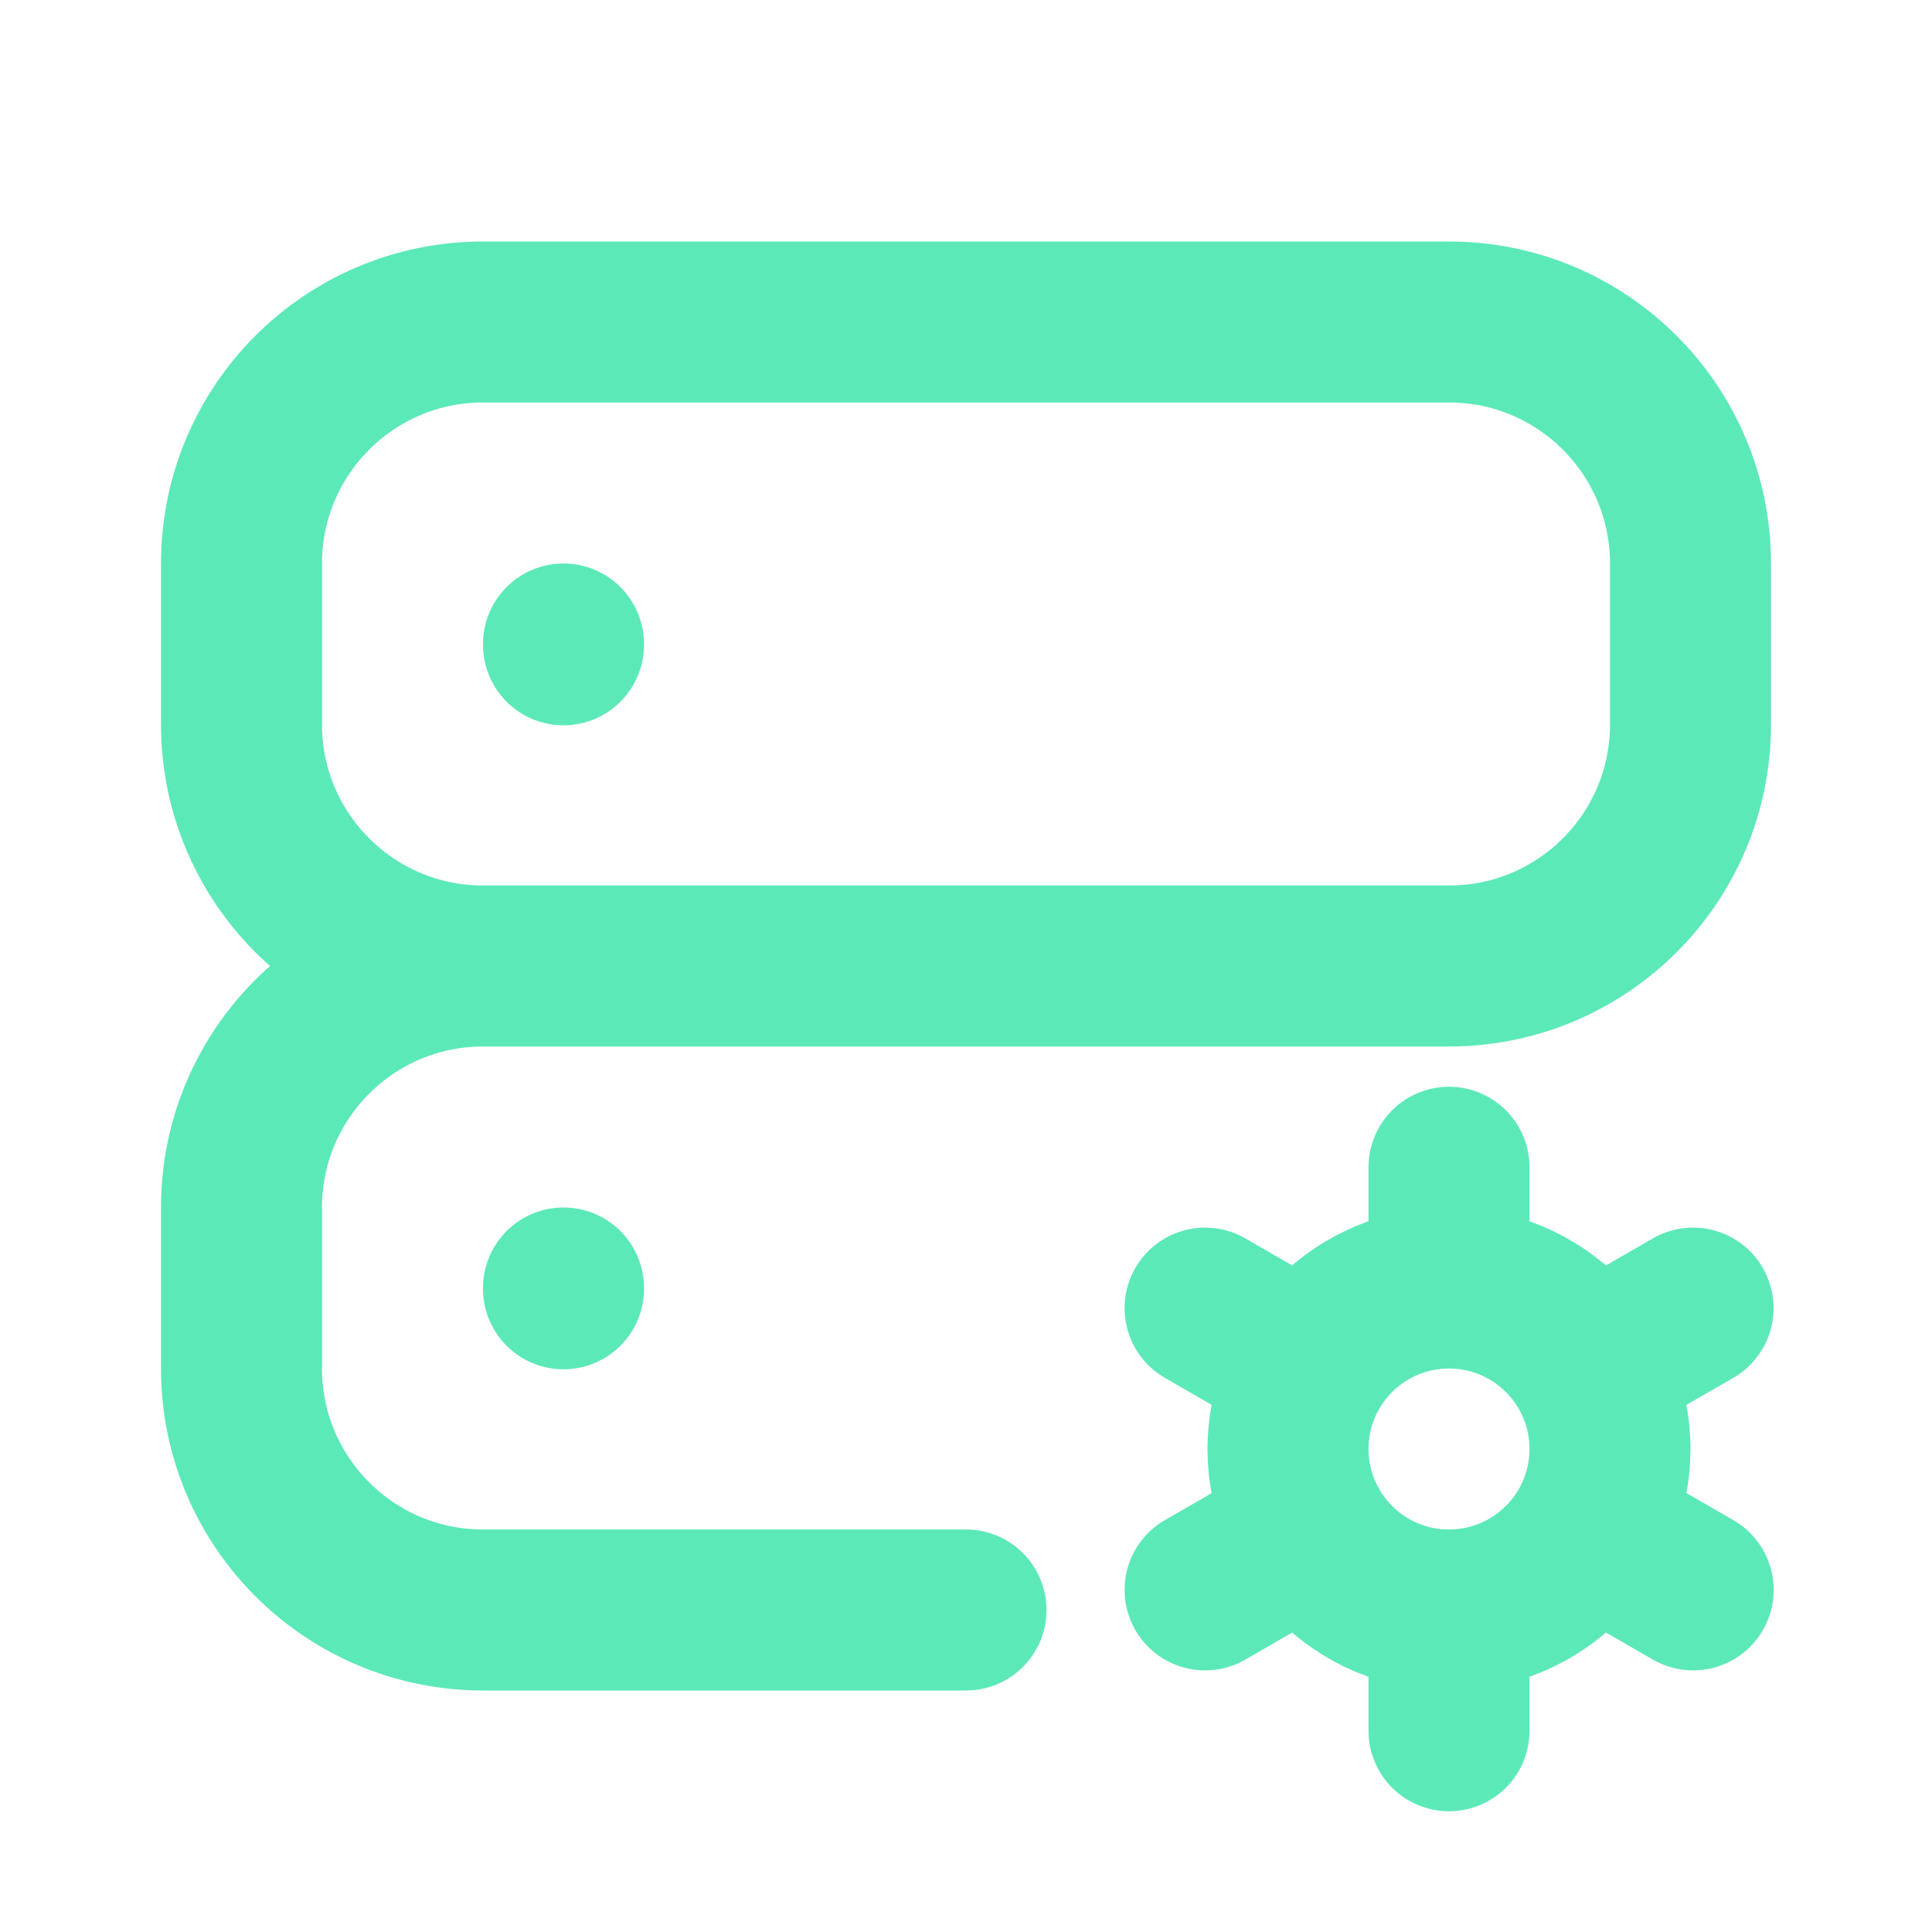
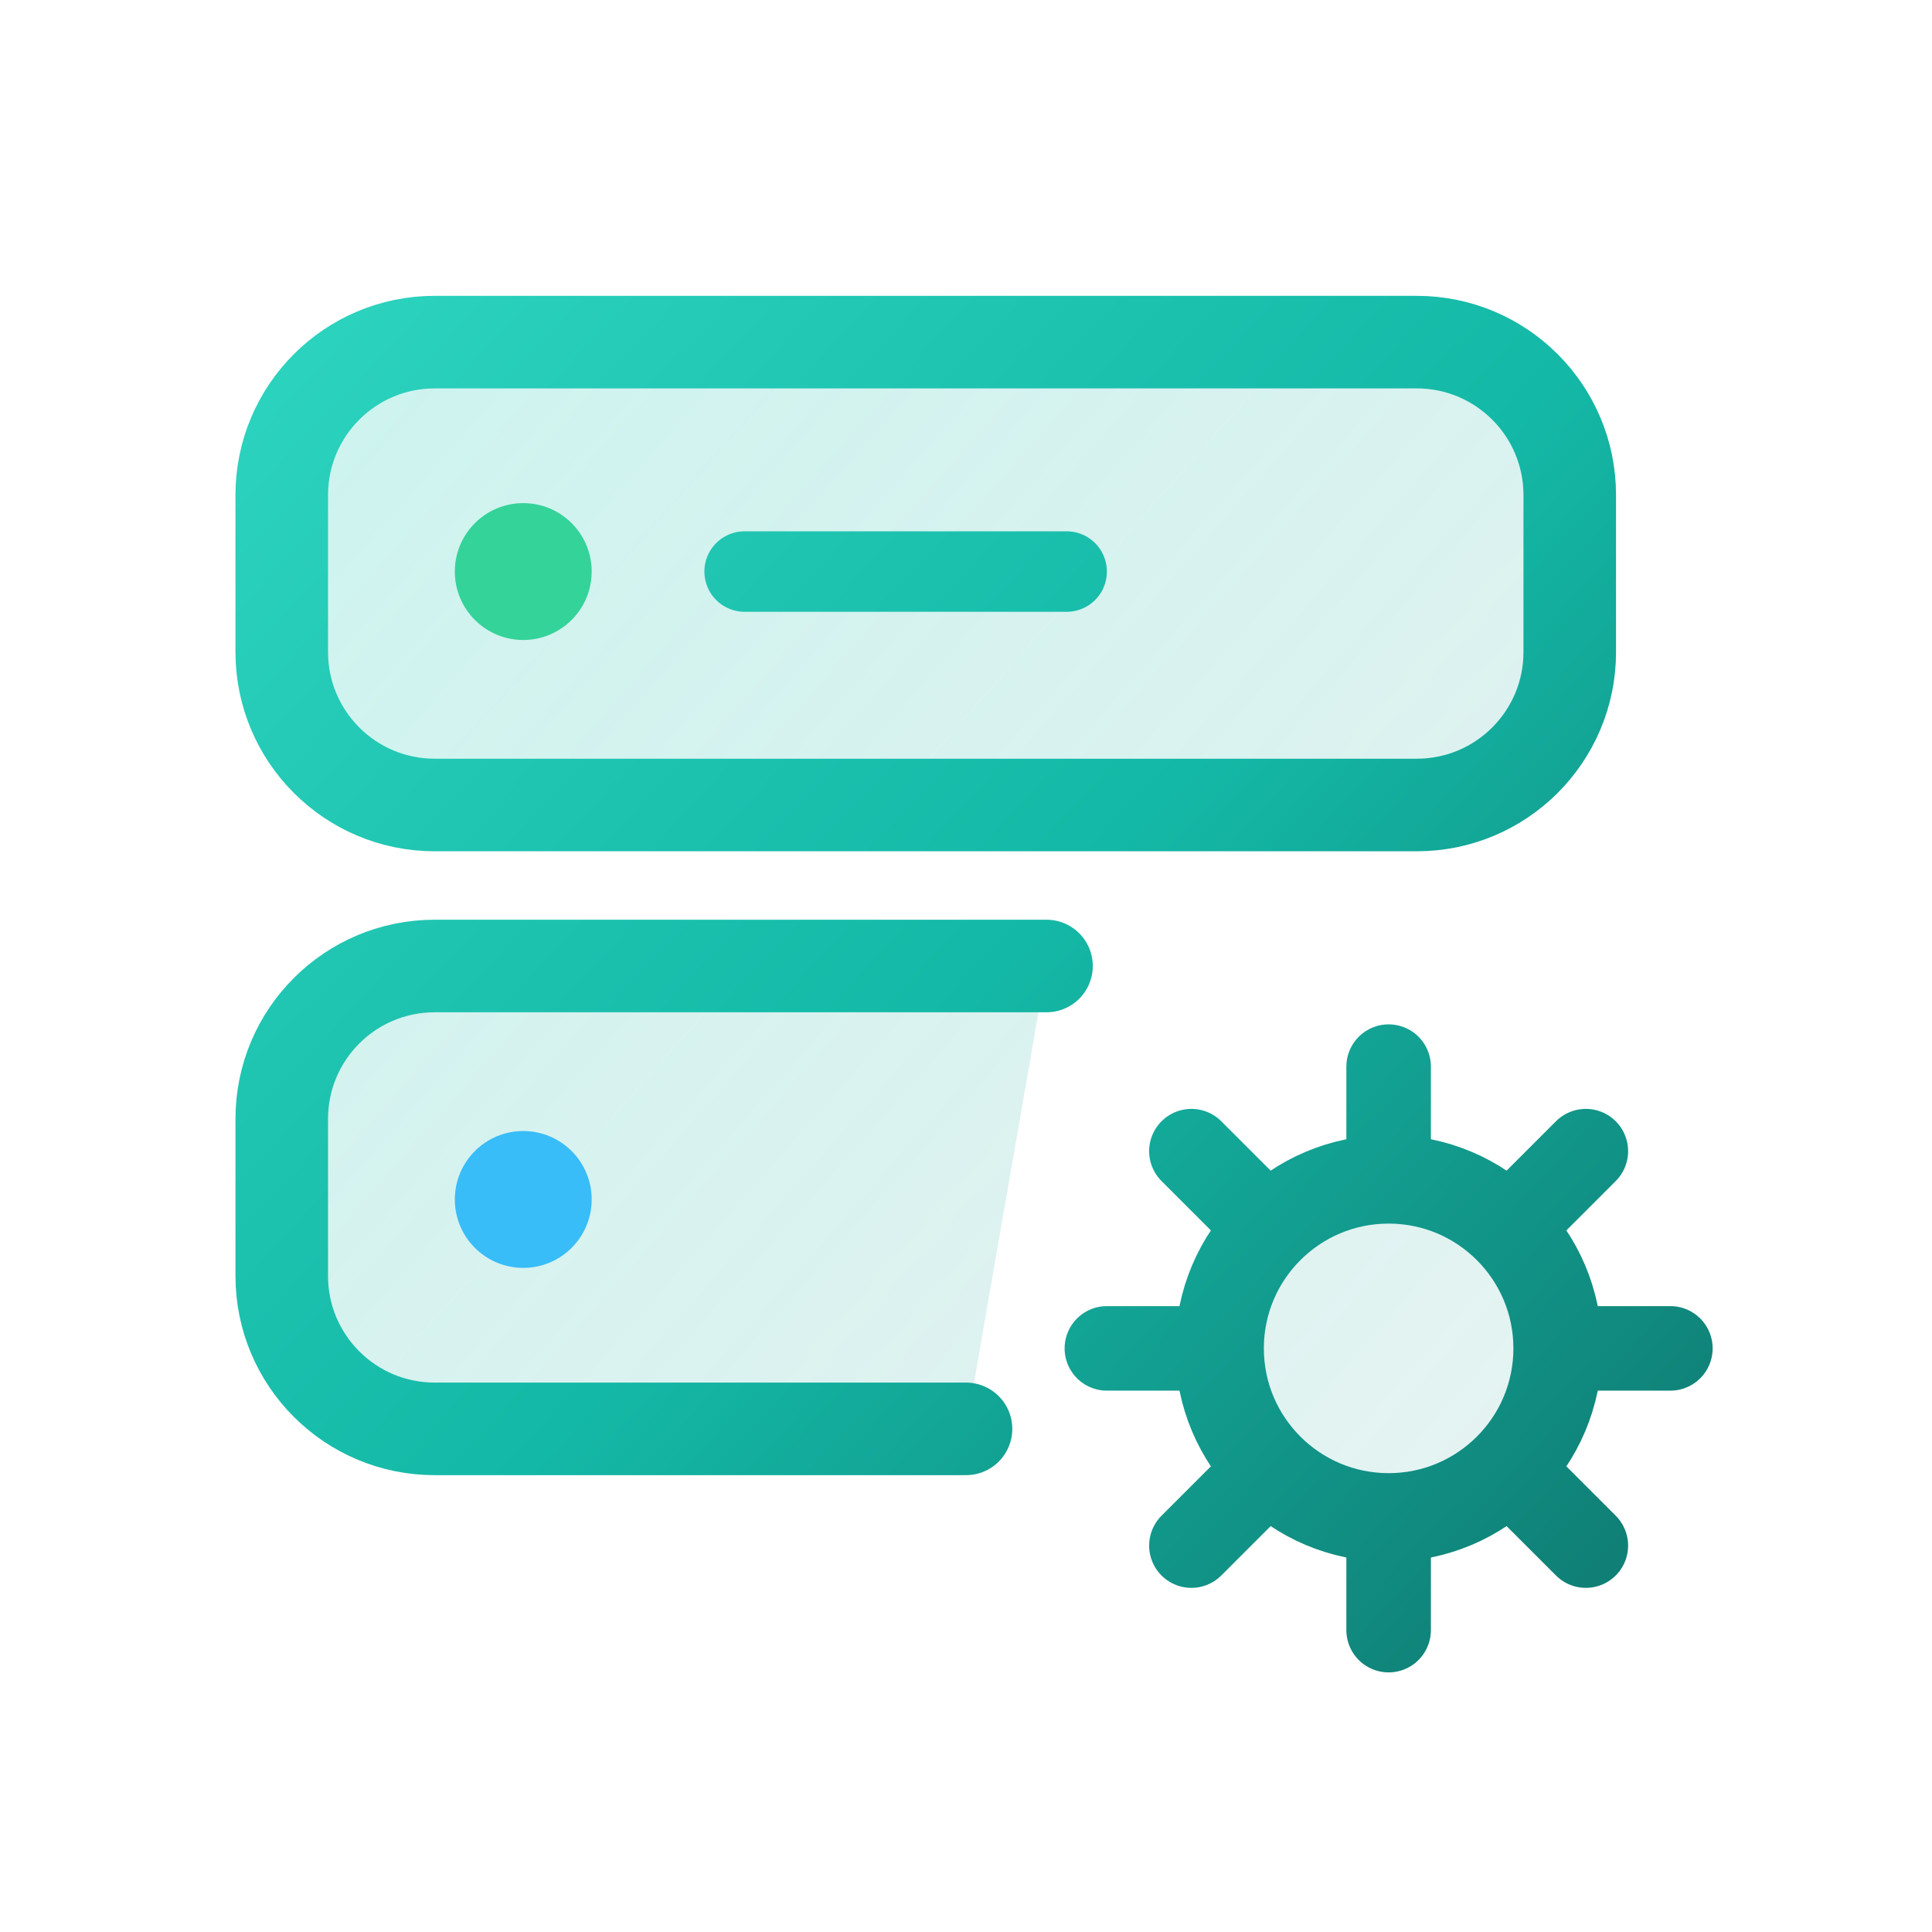
- <svg xmlns="http://www.w3.org/2000/svg" width="1em" height="1em" viewBox="0 0 24 24">
-   <path fill="none" stroke="#5ce9b8" stroke-linecap="round" stroke-linejoin="round" stroke-width="2" d="M3 7a3 3 0 0 1 3-3h12a3 3 0 0 1 3 3v2a3 3 0 0 1-3 3H6a3 3 0 0 1-3-3zm9 13H6a3 3 0 0 1-3-3v-2a3 3 0 0 1 3-3h10.5m-.5 6a2 2 0 1 0 4 0a2 2 0 1 0-4 0m2-3.5V16m0 4v1.5m3.032-5.25l-1.299.75m-3.463 2l-1.3.75m0-3.5l1.3.75m3.463 2l1.3.75M7 8v.01M7 16v.01" />
+ <svg xmlns="http://www.w3.org/2000/svg" viewBox="0 0 48 48" width="48" height="48" fill="none">
+   <defs>
+     <linearGradient id="sv-fill" x1="6" y1="8" x2="40" y2="38" gradientUnits="userSpaceOnUse">
+       <stop offset="0%" stop-color="#2dd4bf" stop-opacity="0.24" />
+       <stop offset="100%" stop-color="#0d9488" stop-opacity="0.1" />
+     </linearGradient>
+     <linearGradient id="sv-stroke" x1="6" y1="8" x2="42" y2="42" gradientUnits="userSpaceOnUse">
+       <stop offset="0%" stop-color="#2dd4bf" />
+       <stop offset="50%" stop-color="#14b8a6" />
+       <stop offset="100%" stop-color="#0f766e" />
+     </linearGradient>
+   </defs>
+   <rect x="7" y="8.5" width="32" height="11.5" rx="3.8" fill="url(#sv-fill)" stroke="url(#sv-stroke)" stroke-width="2.3" />
+   <path d="M24 35.5H10.8C8.7 35.5 7 33.8 7 31.7V27.8C7 25.7 8.7 24 10.8 24H26" fill="url(#sv-fill)" stroke="url(#sv-stroke)" stroke-width="2.3" stroke-linecap="round" />
+   <circle cx="13" cy="14.2" r="1.7" fill="#34d399" />
+   <circle cx="13" cy="29.8" r="1.7" fill="#38bdf8" />
+   <path d="M18.5 14.2H26.5" stroke="url(#sv-stroke)" stroke-width="2" stroke-linecap="round" />
+   <circle cx="34.5" cy="33.5" r="4.2" fill="url(#sv-fill)" stroke="url(#sv-stroke)" stroke-width="2.2" />
+   <path d="M34.5 26.5V28.5M34.5 38.5V40.5M27.5 33.5H29.5M39.5 33.5H41.5M29.6 28.6L31 30M38 37L39.4 38.4M39.4 28.6L38 30M31 37L29.6 38.4" stroke="url(#sv-stroke)" stroke-width="2.1" stroke-linecap="round" />
</svg>
